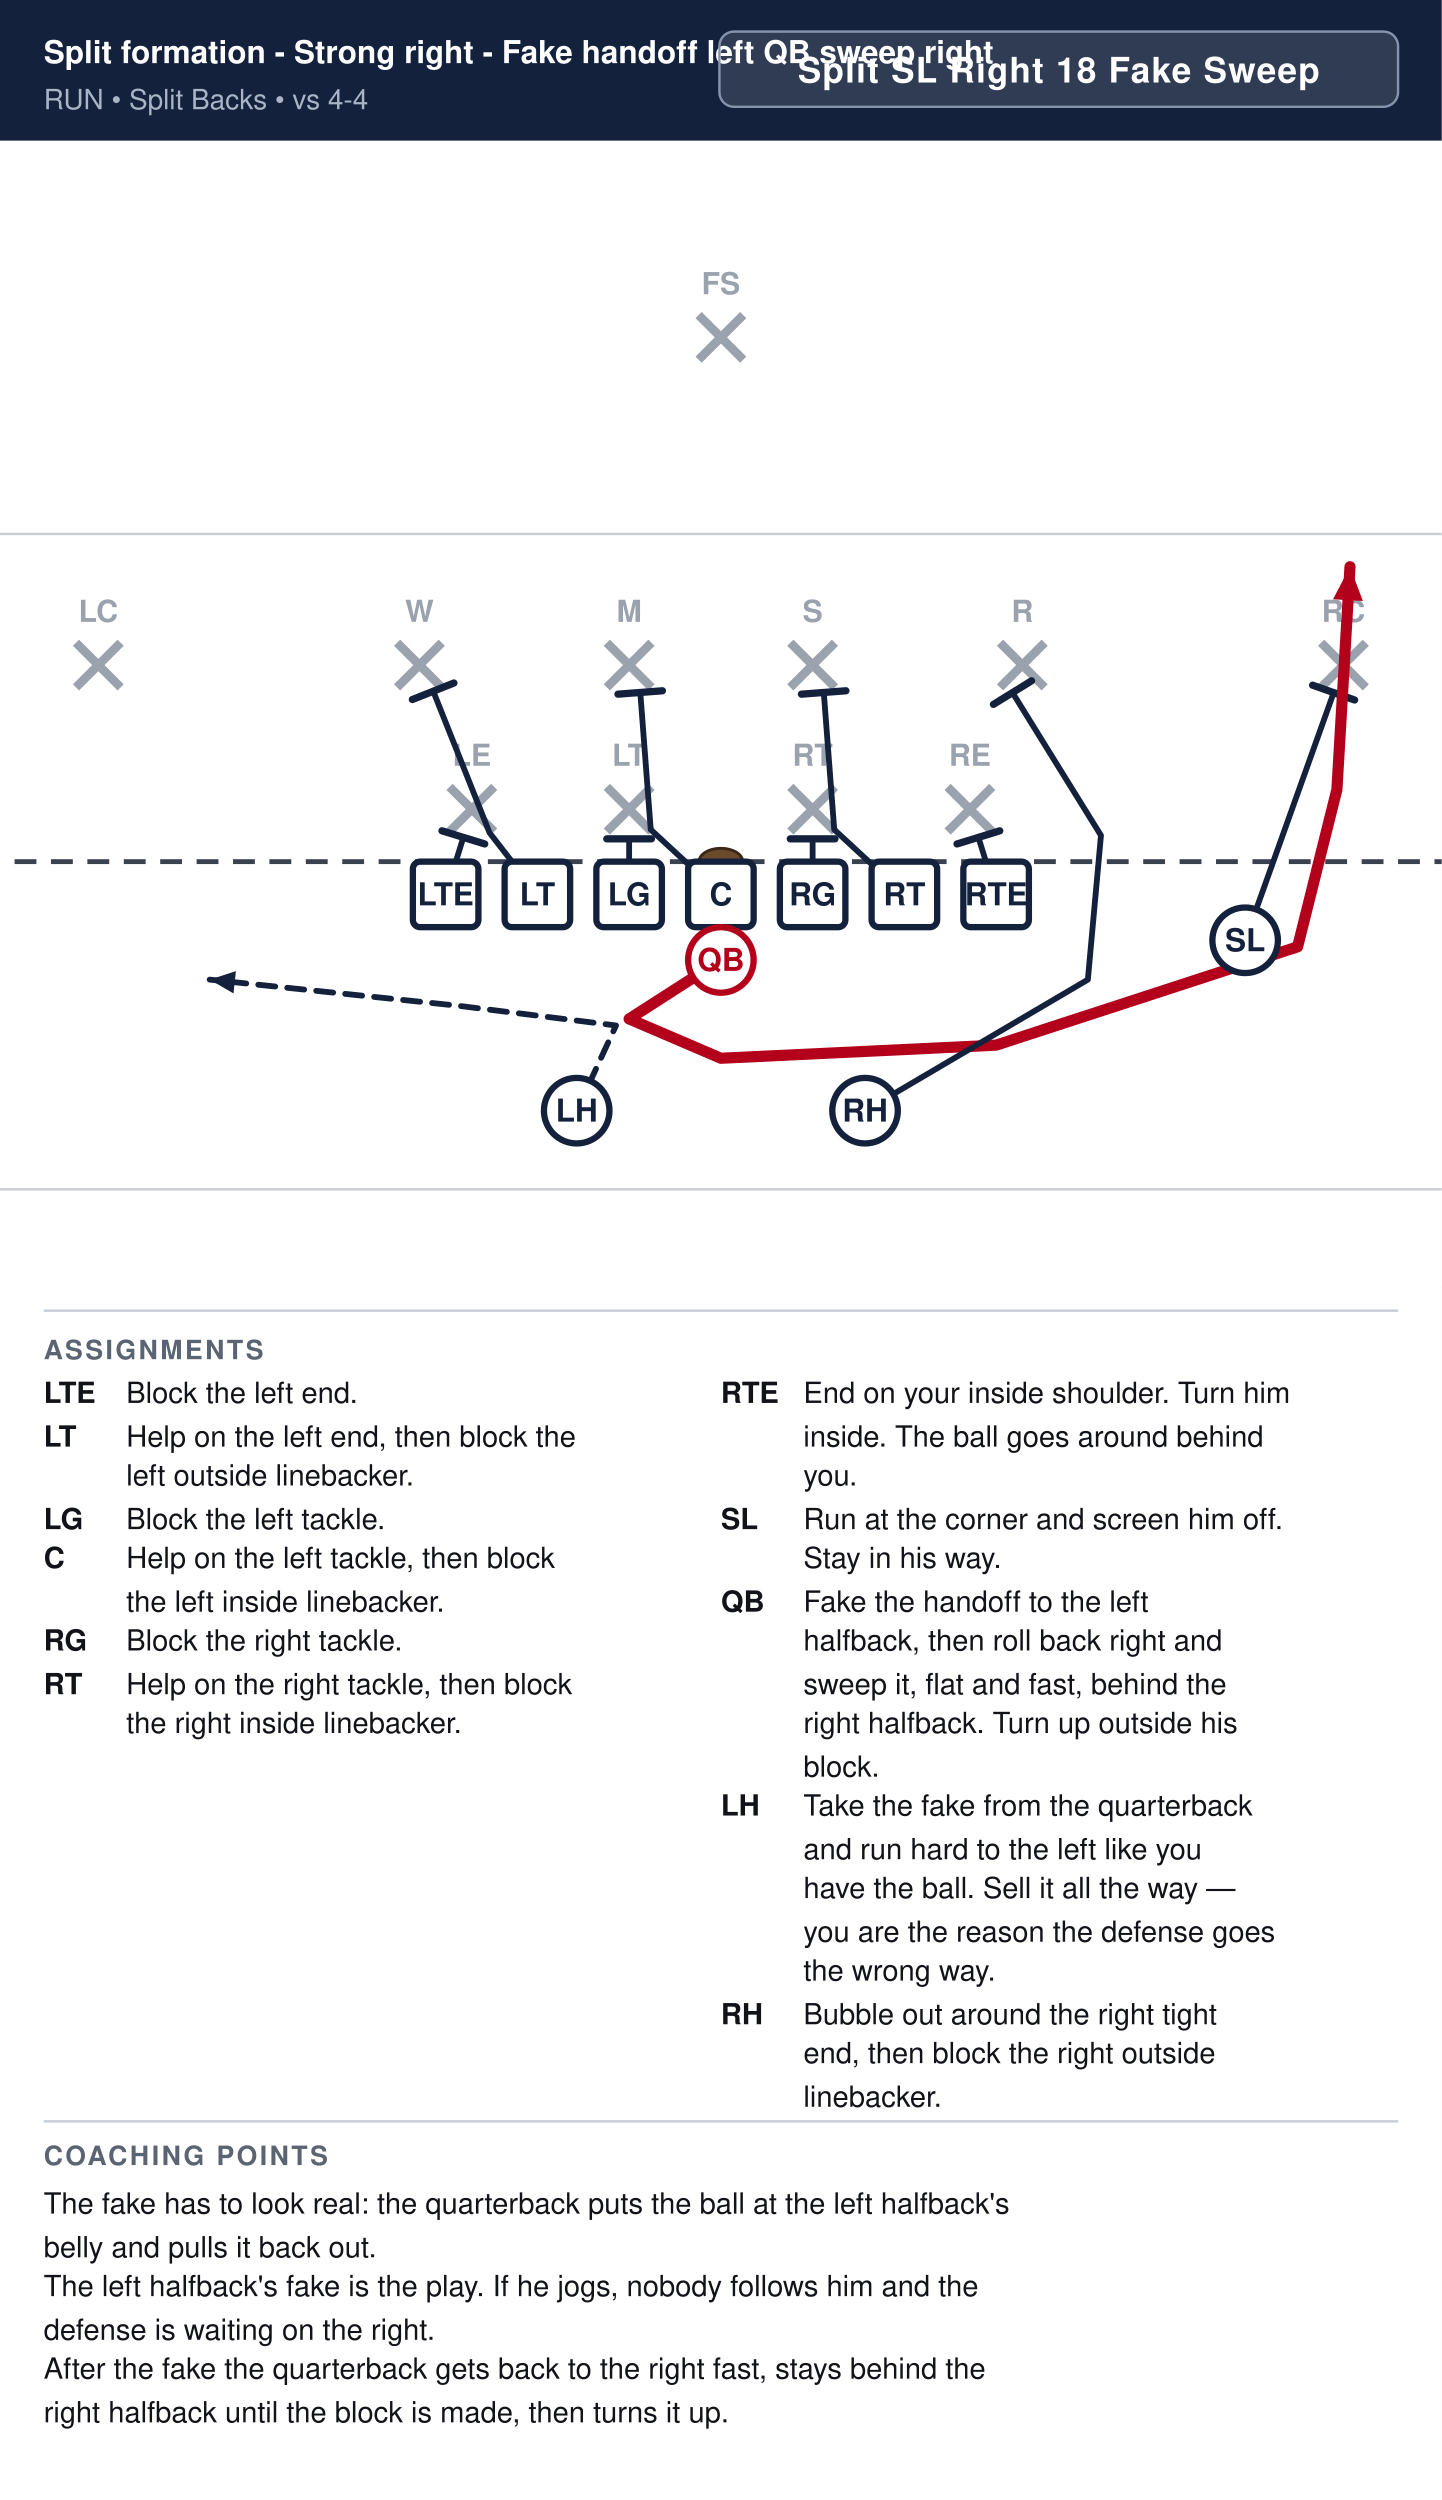
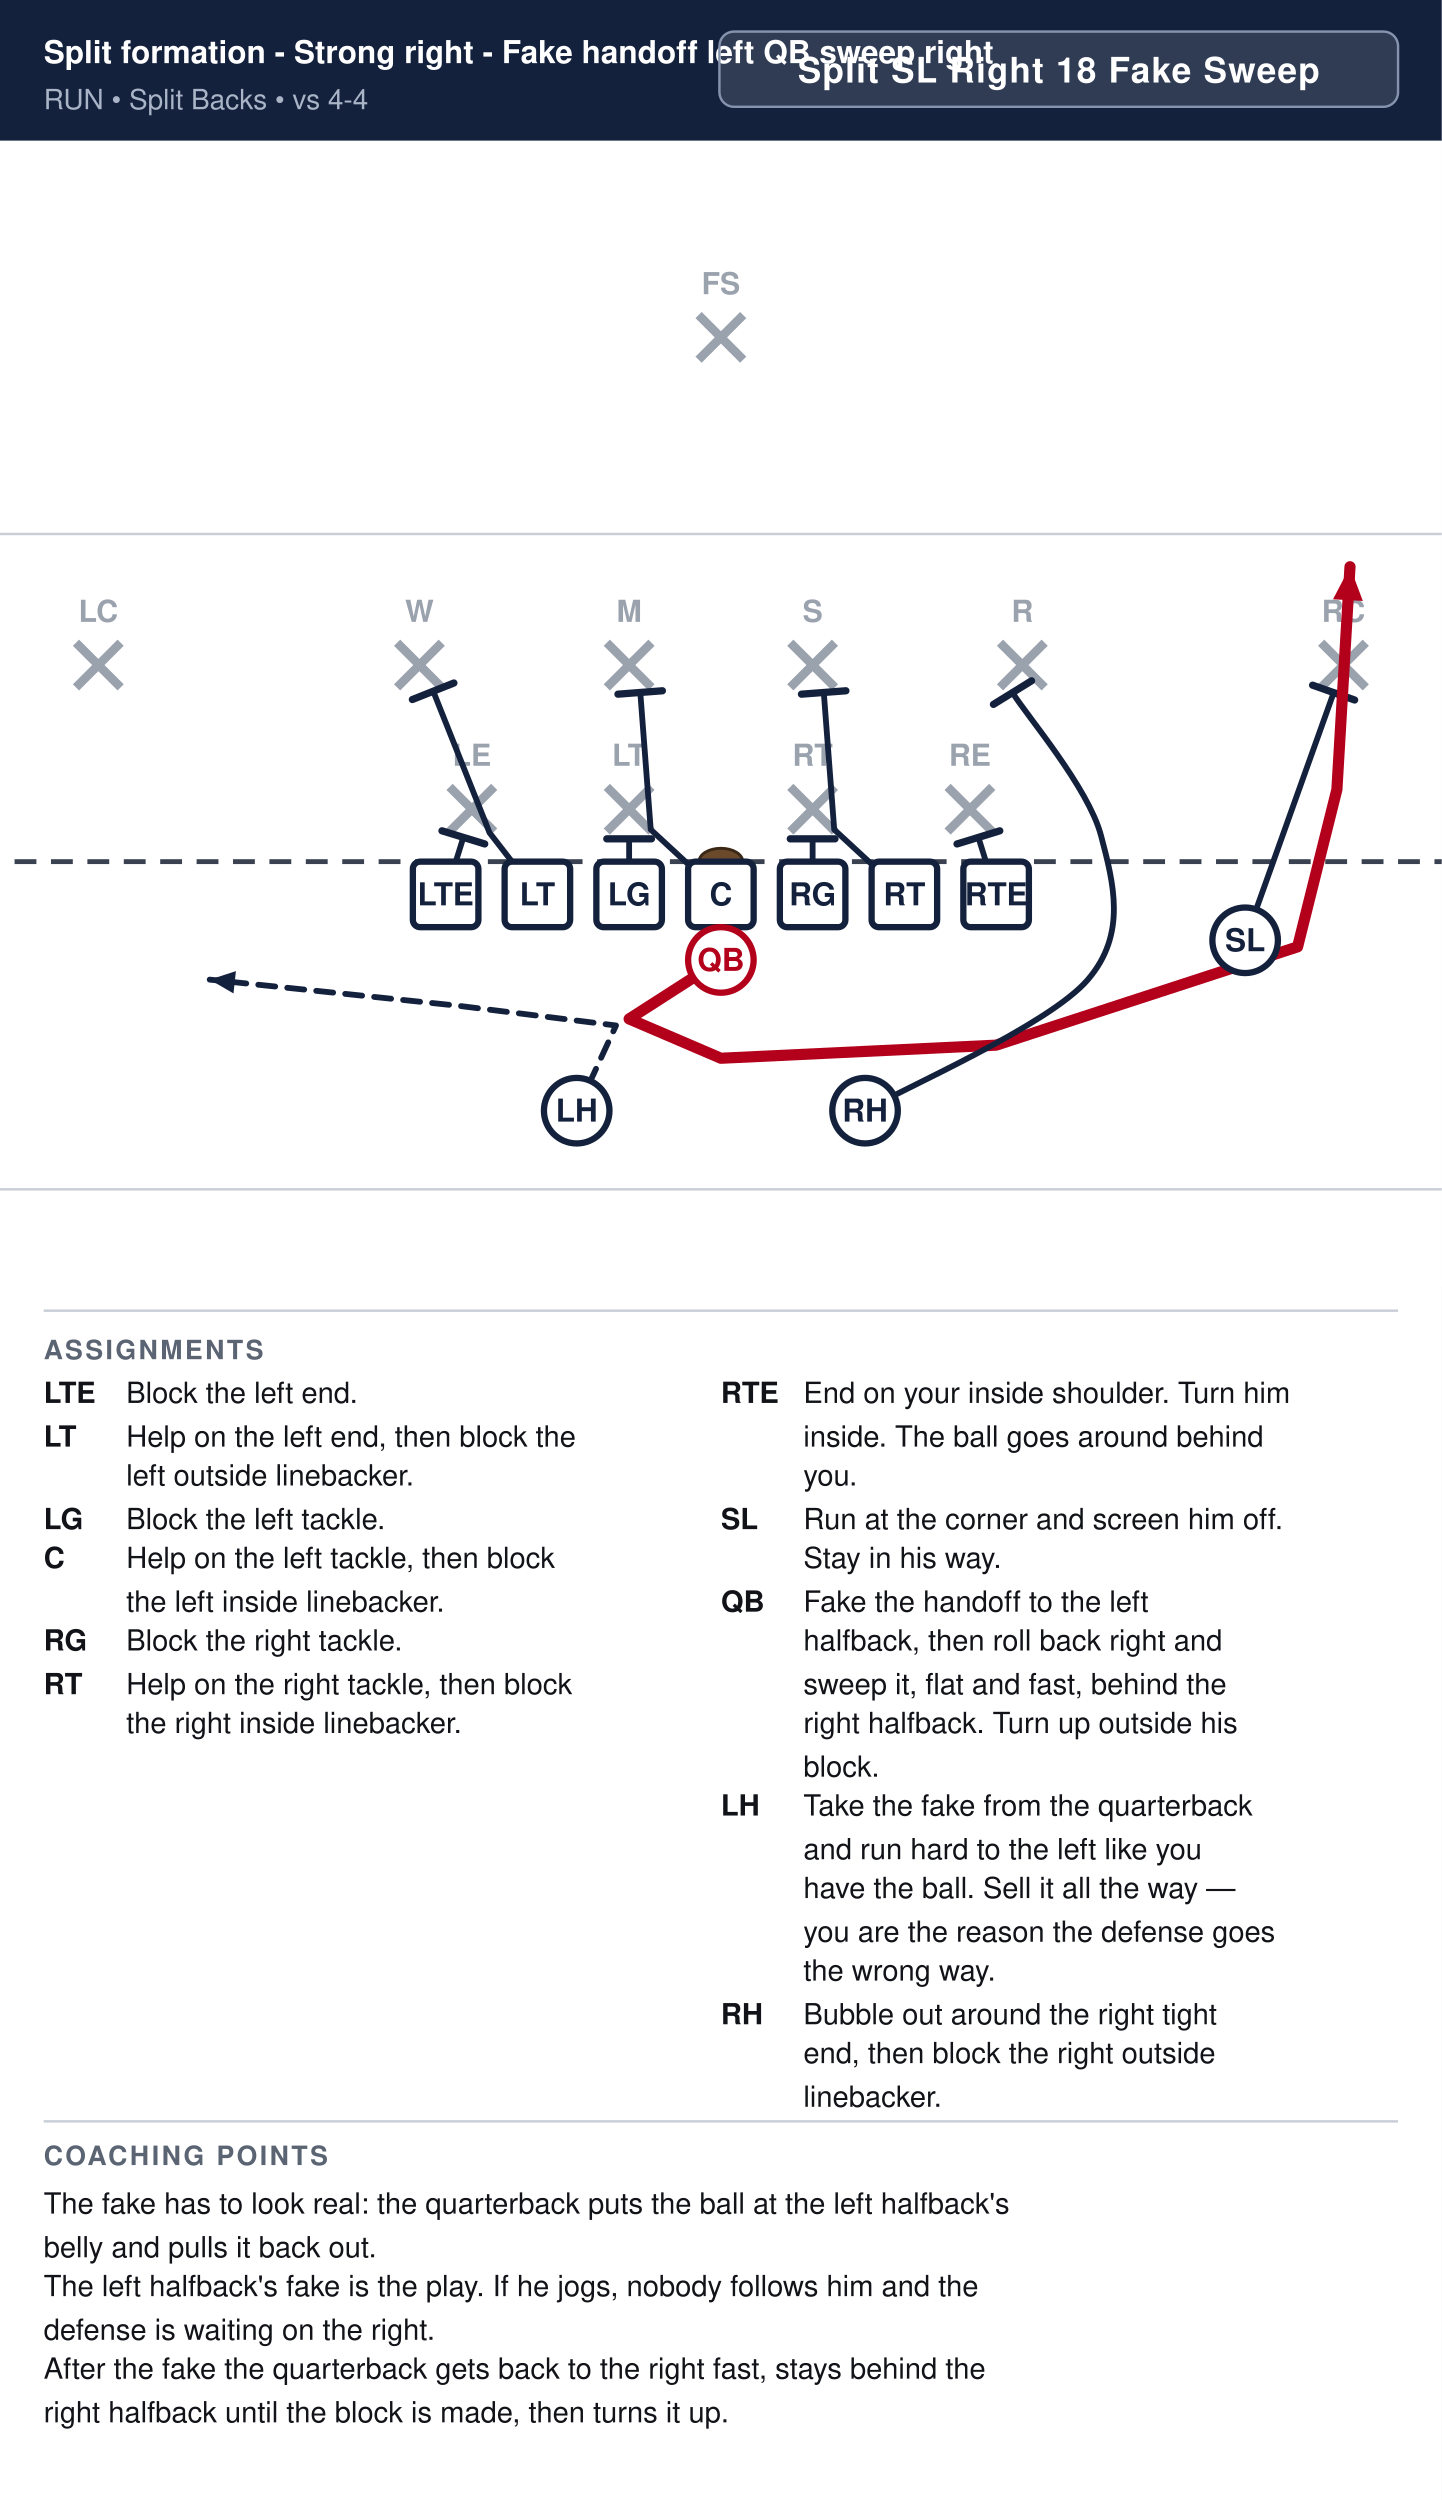
<svg xmlns="http://www.w3.org/2000/svg" width="594" height="1030" viewBox="0 0 594 1030" font-family="Segoe UI, Helvetica, Arial, sans-serif">
  <rect width="100%" height="100%" fill="#ffffff" />
  <rect x="0" y="0" width="594" height="58" fill="#14213d" />
  <text x="18" y="26" font-size="13.0" font-weight="700" fill="#ffffff">Split formation - Strong right - Fake handoff left QB sweep right</text>
  <text x="18" y="45" font-size="11.5" fill="#a9b4c7">RUN  •  Split Backs  •  vs 4-4</text>
  <rect x="296.4" y="13" width="279.6" height="31" rx="6" fill="#ffffff" fill-opacity="0.12" stroke="#8593ad" stroke-width="1" />
  <text x="436.2" y="34" text-anchor="middle" font-size="14.5" font-weight="700" fill="#ffffff" letter-spacing="0.5">Split SL Right 18 Fake Sweep</text>
  <clipPath id="fieldclip">
    <rect x="0" y="58" width="594" height="472" />
  </clipPath>
  <g clip-path="url(#fieldclip)">
    <g transform="translate(-54.0,31.0)">
      <rect x="0" y="0" width="702" height="513" fill="#ffffff" />
      <line x1="0" y1="459.0" x2="702" y2="459.0" stroke="#c8cdd6" stroke-width="1" />
      <line x1="0" y1="189.0" x2="702" y2="189.0" stroke="#c8cdd6" stroke-width="1" />
      <line x1="0" y1="324.0" x2="702" y2="324.0" stroke="#3a4150" stroke-width="2" stroke-dasharray="9 6" />
      <ellipse cx="351.0" cy="324.0" rx="9" ry="5.5" fill="#6b4a2b" stroke="#3a2716" stroke-width="1.2" />
      <line x1="239.2" y1="293.2" x2="257.6" y2="311.6" stroke="#9aa2ae" stroke-width="3.6" />
      <line x1="257.6" y1="293.2" x2="239.2" y2="311.6" stroke="#9aa2ae" stroke-width="3.6" />
      <text x="248.4" y="284.5" text-anchor="middle" font-size="12.5" fill="#9aa2ae" font-weight="600">LE</text>
      <line x1="304.0" y1="293.2" x2="322.4" y2="311.6" stroke="#9aa2ae" stroke-width="3.6" />
      <line x1="322.4" y1="293.2" x2="304.0" y2="311.6" stroke="#9aa2ae" stroke-width="3.6" />
      <text x="313.2" y="284.5" text-anchor="middle" font-size="12.5" fill="#9aa2ae" font-weight="600">LT</text>
      <line x1="379.6" y1="293.2" x2="398.0" y2="311.6" stroke="#9aa2ae" stroke-width="3.6" />
      <line x1="398.0" y1="293.2" x2="379.6" y2="311.6" stroke="#9aa2ae" stroke-width="3.6" />
      <text x="388.8" y="284.5" text-anchor="middle" font-size="12.5" fill="#9aa2ae" font-weight="600">RT</text>
      <line x1="444.4" y1="293.2" x2="462.8" y2="311.6" stroke="#9aa2ae" stroke-width="3.6" />
      <line x1="462.8" y1="293.2" x2="444.4" y2="311.6" stroke="#9aa2ae" stroke-width="3.6" />
      <text x="453.6" y="284.5" text-anchor="middle" font-size="12.5" fill="#9aa2ae" font-weight="600">RE</text>
      <line x1="217.6" y1="233.8" x2="236.0" y2="252.2" stroke="#9aa2ae" stroke-width="3.6" />
      <line x1="236.0" y1="233.8" x2="217.6" y2="252.2" stroke="#9aa2ae" stroke-width="3.6" />
      <text x="226.8" y="225.2" text-anchor="middle" font-size="12.5" fill="#9aa2ae" font-weight="600">W</text>
      <line x1="304.0" y1="233.8" x2="322.4" y2="252.2" stroke="#9aa2ae" stroke-width="3.6" />
      <line x1="322.4" y1="233.8" x2="304.0" y2="252.2" stroke="#9aa2ae" stroke-width="3.6" />
      <text x="313.2" y="225.2" text-anchor="middle" font-size="12.5" fill="#9aa2ae" font-weight="600">M</text>
      <line x1="379.6" y1="233.8" x2="398.0" y2="252.2" stroke="#9aa2ae" stroke-width="3.6" />
      <line x1="398.0" y1="233.8" x2="379.6" y2="252.2" stroke="#9aa2ae" stroke-width="3.6" />
      <text x="388.8" y="225.2" text-anchor="middle" font-size="12.5" fill="#9aa2ae" font-weight="600">S</text>
      <line x1="466.0" y1="233.8" x2="484.4" y2="252.2" stroke="#9aa2ae" stroke-width="3.6" />
      <line x1="484.4" y1="233.8" x2="466.0" y2="252.2" stroke="#9aa2ae" stroke-width="3.6" />
      <text x="475.2" y="225.2" text-anchor="middle" font-size="12.5" fill="#9aa2ae" font-weight="600">R</text>
      <line x1="85.3" y1="233.8" x2="103.7" y2="252.2" stroke="#9aa2ae" stroke-width="3.6" />
      <line x1="103.7" y1="233.8" x2="85.3" y2="252.2" stroke="#9aa2ae" stroke-width="3.6" />
      <text x="94.5" y="225.2" text-anchor="middle" font-size="12.5" fill="#9aa2ae" font-weight="600">LC</text>
      <line x1="598.3" y1="233.8" x2="616.7" y2="252.2" stroke="#9aa2ae" stroke-width="3.6" />
      <line x1="616.7" y1="233.8" x2="598.3" y2="252.2" stroke="#9aa2ae" stroke-width="3.6" />
      <text x="607.5" y="225.2" text-anchor="middle" font-size="12.5" fill="#9aa2ae" font-weight="600">RC</text>
      <line x1="341.8" y1="98.8" x2="360.2" y2="117.2" stroke="#9aa2ae" stroke-width="3.6" />
      <line x1="360.2" y1="98.8" x2="341.8" y2="117.2" stroke="#9aa2ae" stroke-width="3.6" />
      <text x="351.0" y="90.2" text-anchor="middle" font-size="12.5" fill="#9aa2ae" font-weight="600">FS</text>
      <path d="M237.6,337.5 L244.9,314.0" fill="none" stroke="#14213d" stroke-width="2.4" stroke-linecap="round" stroke-linejoin="round" />
      <line x1="236.1" y1="311.3" x2="253.7" y2="316.7" stroke="#14213d" stroke-width="3.0" stroke-linecap="round" />
      <path d="M275.4,337.5 L255.7,312.1 L232.5,253.8" fill="none" stroke="#14213d" stroke-width="2.4" stroke-linecap="round" stroke-linejoin="round" />
      <line x1="223.9" y1="257.2" x2="241.0" y2="250.4" stroke="#14213d" stroke-width="3.0" stroke-linecap="round" />
      <path d="M313.2,337.5 L313.2,314.6" fill="none" stroke="#14213d" stroke-width="2.4" stroke-linecap="round" stroke-linejoin="round" />
      <line x1="304.0" y1="314.6" x2="322.4" y2="314.6" stroke="#14213d" stroke-width="3.0" stroke-linecap="round" />
      <path d="M351.0,337.5 L322.1,310.8 L317.8,254.3" fill="none" stroke="#14213d" stroke-width="2.4" stroke-linecap="round" stroke-linejoin="round" />
      <line x1="308.6" y1="255.0" x2="326.9" y2="253.6" stroke="#14213d" stroke-width="3.0" stroke-linecap="round" />
      <path d="M388.8,337.5 L388.8,314.6" fill="none" stroke="#14213d" stroke-width="2.4" stroke-linecap="round" stroke-linejoin="round" />
      <line x1="379.6" y1="314.6" x2="398.0" y2="314.6" stroke="#14213d" stroke-width="3.0" stroke-linecap="round" />
      <path d="M426.6,337.5 L397.7,310.8 L393.4,254.3" fill="none" stroke="#14213d" stroke-width="2.4" stroke-linecap="round" stroke-linejoin="round" />
      <line x1="384.2" y1="255.0" x2="402.5" y2="253.6" stroke="#14213d" stroke-width="3.0" stroke-linecap="round" />
      <path d="M464.4,337.5 L457.1,314.0" fill="none" stroke="#14213d" stroke-width="2.4" stroke-linecap="round" stroke-linejoin="round" />
      <line x1="448.3" y1="316.7" x2="465.9" y2="311.3" stroke="#14213d" stroke-width="3.0" stroke-linecap="round" />
      <path d="M567.0,356.4 L603.5,254.3" fill="none" stroke="#14213d" stroke-width="2.4" stroke-linecap="round" stroke-linejoin="round" />
      <line x1="594.8" y1="251.3" x2="612.1" y2="257.4" stroke="#14213d" stroke-width="3.0" stroke-linecap="round" />
      <path d="M351.0,364.5 L313.2,388.8 L351.0,405.0 L464.4,399.6 L588.6,359.1 L604.8,294.3 L610.2,202.5" fill="none" stroke="#b3001b" stroke-width="4.6" stroke-linecap="round" stroke-linejoin="round" />
      <polygon points="610.2,202.5 615.5,216.6 603.2,215.9" fill="#b3001b" />
-       <path d="M410.4,426.6 L502.2,372.6 L507.6,313.2 L471.1,254.3" fill="none" stroke="#14213d" stroke-width="2.4" stroke-linecap="round" stroke-linejoin="round" />
+       <path d="M410.4,426.6 C425.7,417.6 486.0,391.5 502.2,372.6 C518.4,353.7 512.8,332.9 507.6,313.2 C502.4,293.5 477.2,264.1 471.1,254.3" fill="none" stroke="#14213d" stroke-width="2.4" stroke-linecap="round" stroke-linejoin="round" />
      <line x1="463.3" y1="259.2" x2="479.0" y2="249.5" stroke="#14213d" stroke-width="3.0" stroke-linecap="round" />
      <path d="M291.6,426.6 L307.8,391.5 L243.0,383.4 L140.4,372.6" fill="none" stroke="#14213d" stroke-width="2.4" stroke-linecap="round" stroke-linejoin="round" stroke-dasharray="7 5" />
      <polygon points="140.4,372.6 151.2,369.1 150.2,378.3" fill="#14213d" />
      <rect x="224.1" y="324.0" width="27.0" height="27.0" rx="3" fill="#ffffff" stroke="#14213d" stroke-width="2.6" />
      <text x="237.6" y="342.0" text-anchor="middle" font-size="13" font-weight="700" fill="#14213d">LTE</text>
      <rect x="261.9" y="324.0" width="27.0" height="27.0" rx="3" fill="#ffffff" stroke="#14213d" stroke-width="2.6" />
      <text x="275.4" y="342.0" text-anchor="middle" font-size="13" font-weight="700" fill="#14213d">LT</text>
      <rect x="299.7" y="324.0" width="27.0" height="27.0" rx="3" fill="#ffffff" stroke="#14213d" stroke-width="2.6" />
      <text x="313.2" y="342.0" text-anchor="middle" font-size="13" font-weight="700" fill="#14213d">LG</text>
      <rect x="337.5" y="324.0" width="27.0" height="27.0" rx="3" fill="#ffffff" stroke="#14213d" stroke-width="2.6" />
      <text x="351.0" y="342.0" text-anchor="middle" font-size="13" font-weight="700" fill="#14213d">C</text>
      <rect x="375.3" y="324.0" width="27.0" height="27.0" rx="3" fill="#ffffff" stroke="#14213d" stroke-width="2.6" />
      <text x="388.8" y="342.0" text-anchor="middle" font-size="13" font-weight="700" fill="#14213d">RG</text>
      <rect x="413.1" y="324.0" width="27.0" height="27.0" rx="3" fill="#ffffff" stroke="#14213d" stroke-width="2.6" />
      <text x="426.6" y="342.0" text-anchor="middle" font-size="13" font-weight="700" fill="#14213d">RT</text>
      <rect x="450.9" y="324.0" width="27.0" height="27.0" rx="3" fill="#ffffff" stroke="#14213d" stroke-width="2.6" />
      <text x="464.4" y="342.0" text-anchor="middle" font-size="13" font-weight="700" fill="#14213d">RTE</text>
      <circle cx="567.0" cy="356.4" r="13.5" fill="#ffffff" stroke="#14213d" stroke-width="2.6" />
      <text x="567.0" y="360.9" text-anchor="middle" font-size="13" font-weight="700" fill="#14213d">SL</text>
      <circle cx="351.0" cy="364.5" r="13.5" fill="#ffffff" stroke="#b3001b" stroke-width="2.6" />
      <text x="351.0" y="369.0" text-anchor="middle" font-size="13" font-weight="700" fill="#b3001b">QB</text>
      <circle cx="291.6" cy="426.6" r="13.5" fill="#ffffff" stroke="#14213d" stroke-width="2.6" />
      <text x="291.6" y="431.1" text-anchor="middle" font-size="13" font-weight="700" fill="#14213d">LH</text>
      <circle cx="410.4" cy="426.6" r="13.5" fill="#ffffff" stroke="#14213d" stroke-width="2.6" />
      <text x="410.4" y="431.1" text-anchor="middle" font-size="13" font-weight="700" fill="#14213d">RH</text>
    </g>
  </g>
  <line x1="18" y1="540" x2="576" y2="540" stroke="#c8cdd6" stroke-width="1" />
  <text x="18" y="560" font-size="11" font-weight="700" fill="#5b6472" letter-spacing="1">ASSIGNMENTS</text>
  <text x="18" y="578" font-size="12" font-weight="700" fill="#111318">LTE</text>
  <text x="52" y="578" font-size="12" fill="#111318">Block the left end.</text>
  <text x="18" y="596" font-size="12" font-weight="700" fill="#111318">LT</text>
  <text x="52" y="596" font-size="12" fill="#111318">Help on the left end, then block the</text>
  <text x="52" y="612" font-size="12" fill="#111318">left outside linebacker.</text>
  <text x="18" y="630" font-size="12" font-weight="700" fill="#111318">LG</text>
  <text x="52" y="630" font-size="12" fill="#111318">Block the left tackle.</text>
  <text x="18" y="646" font-size="12" font-weight="700" fill="#111318">C</text>
  <text x="52" y="646" font-size="12" fill="#111318">Help on the left tackle, then block</text>
  <text x="52" y="664" font-size="12" fill="#111318">the left inside linebacker.</text>
  <text x="18" y="680" font-size="12" font-weight="700" fill="#111318">RG</text>
  <text x="52" y="680" font-size="12" fill="#111318">Block the right tackle.</text>
  <text x="18" y="698" font-size="12" font-weight="700" fill="#111318">RT</text>
  <text x="52" y="698" font-size="12" fill="#111318">Help on the right tackle, then block</text>
  <text x="52" y="714" font-size="12" fill="#111318">the right inside linebacker.</text>
  <text x="297" y="578" font-size="12" font-weight="700" fill="#111318">RTE</text>
  <text x="331" y="578" font-size="12" fill="#111318">End on your inside shoulder. Turn him</text>
  <text x="331" y="596" font-size="12" fill="#111318">inside. The ball goes around behind</text>
  <text x="331" y="612" font-size="12" fill="#111318">you.</text>
  <text x="297" y="630" font-size="12" font-weight="700" fill="#111318">SL</text>
  <text x="331" y="630" font-size="12" fill="#111318">Run at the corner and screen him off.</text>
  <text x="331" y="646" font-size="12" fill="#111318">Stay in his way.</text>
  <text x="297" y="664" font-size="12" font-weight="700" fill="#111318">QB</text>
  <text x="331" y="664" font-size="12" fill="#111318">Fake the handoff to the left</text>
  <text x="331" y="680" font-size="12" fill="#111318">halfback, then roll back right and</text>
  <text x="331" y="698" font-size="12" fill="#111318">sweep it, flat and fast, behind the</text>
  <text x="331" y="714" font-size="12" fill="#111318">right halfback. Turn up outside his</text>
  <text x="331" y="732" font-size="12" fill="#111318">block.</text>
  <text x="297" y="748" font-size="12" font-weight="700" fill="#111318">LH</text>
  <text x="331" y="748" font-size="12" fill="#111318">Take the fake from the quarterback</text>
  <text x="331" y="766" font-size="12" fill="#111318">and run hard to the left like you</text>
  <text x="331" y="782" font-size="12" fill="#111318">have the ball. Sell it all the way —</text>
  <text x="331" y="800" font-size="12" fill="#111318">you are the reason the defense goes</text>
  <text x="331" y="816" font-size="12" fill="#111318">the wrong way.</text>
  <text x="297" y="834" font-size="12" font-weight="700" fill="#111318">RH</text>
  <text x="331" y="834" font-size="12" fill="#111318">Bubble out around the right tight</text>
  <text x="331" y="850" font-size="12" fill="#111318">end, then block the right outside</text>
  <text x="331" y="868" font-size="12" fill="#111318">linebacker.</text>
  <line x1="18" y1="874" x2="576" y2="874" stroke="#c8cdd6" stroke-width="1" />
  <text x="18" y="892" font-size="11" font-weight="700" fill="#5b6472" letter-spacing="1">COACHING POINTS</text>
  <text x="18" y="912" font-size="12" fill="#111318">The fake has to look real: the quarterback puts the ball at the left halfback's</text>
  <text x="18" y="930" font-size="12" fill="#111318">belly and pulls it back out.</text>
  <text x="18" y="946" font-size="12" fill="#111318">The left halfback's fake is the play. If he jogs, nobody follows him and the</text>
  <text x="18" y="964" font-size="12" fill="#111318">defense is waiting on the right.</text>
  <text x="18" y="980" font-size="12" fill="#111318">After the fake the quarterback gets back to the right fast, stays behind the</text>
  <text x="18" y="998" font-size="12" fill="#111318">right halfback until the block is made, then turns it up.</text>
</svg>
